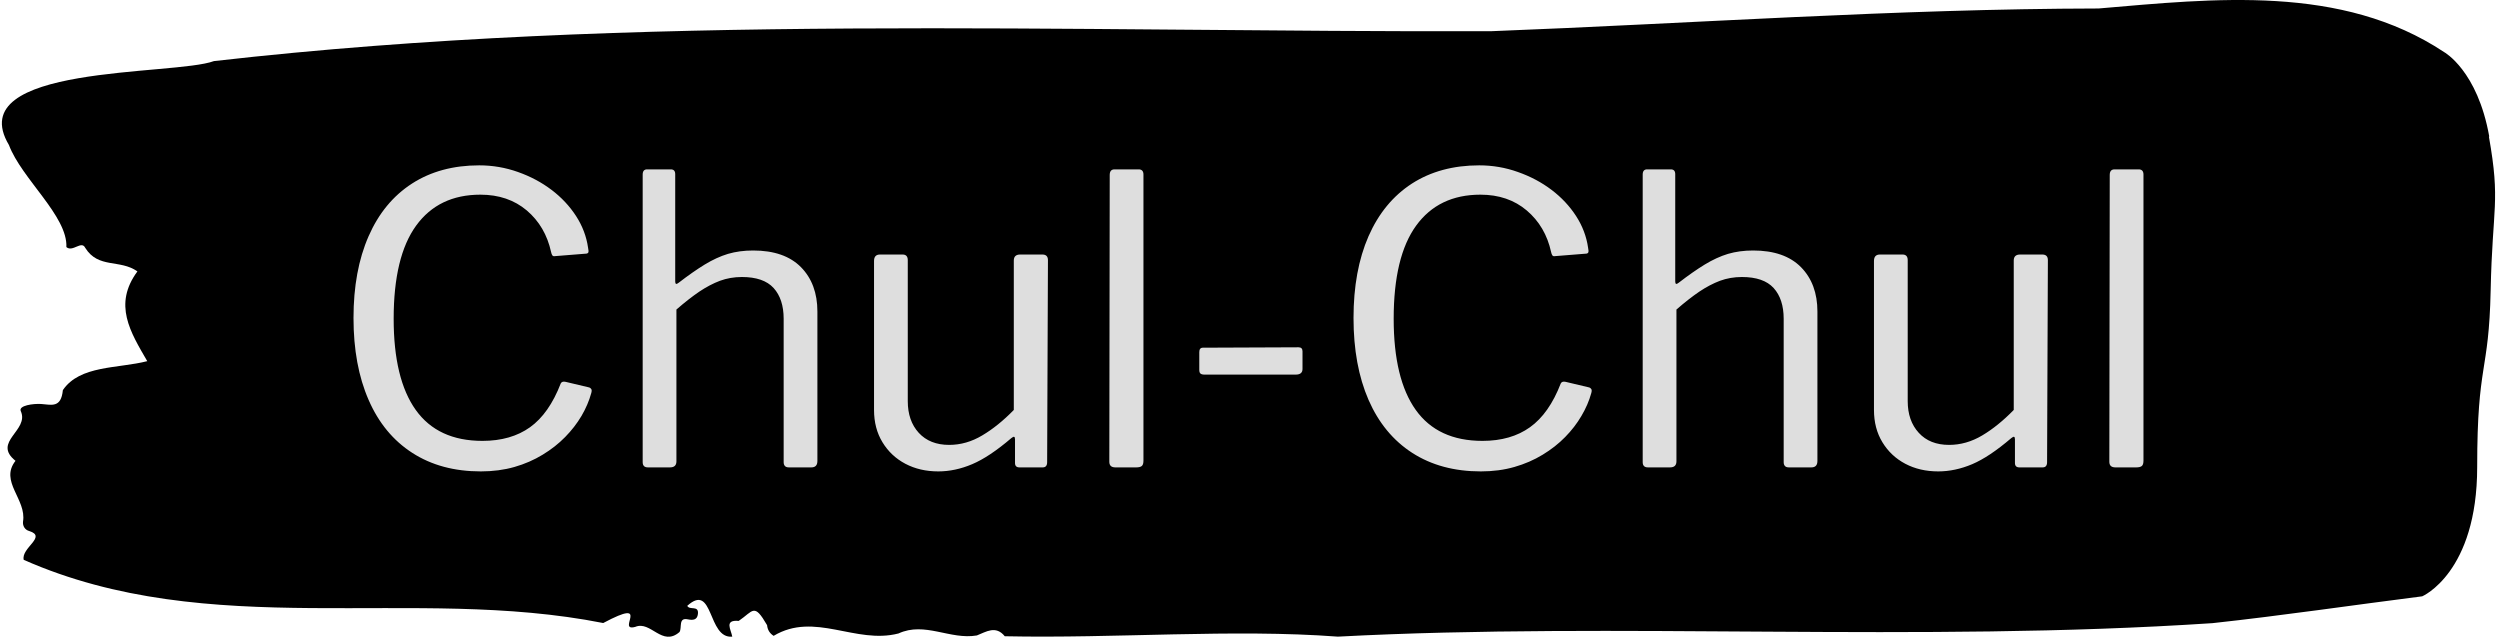
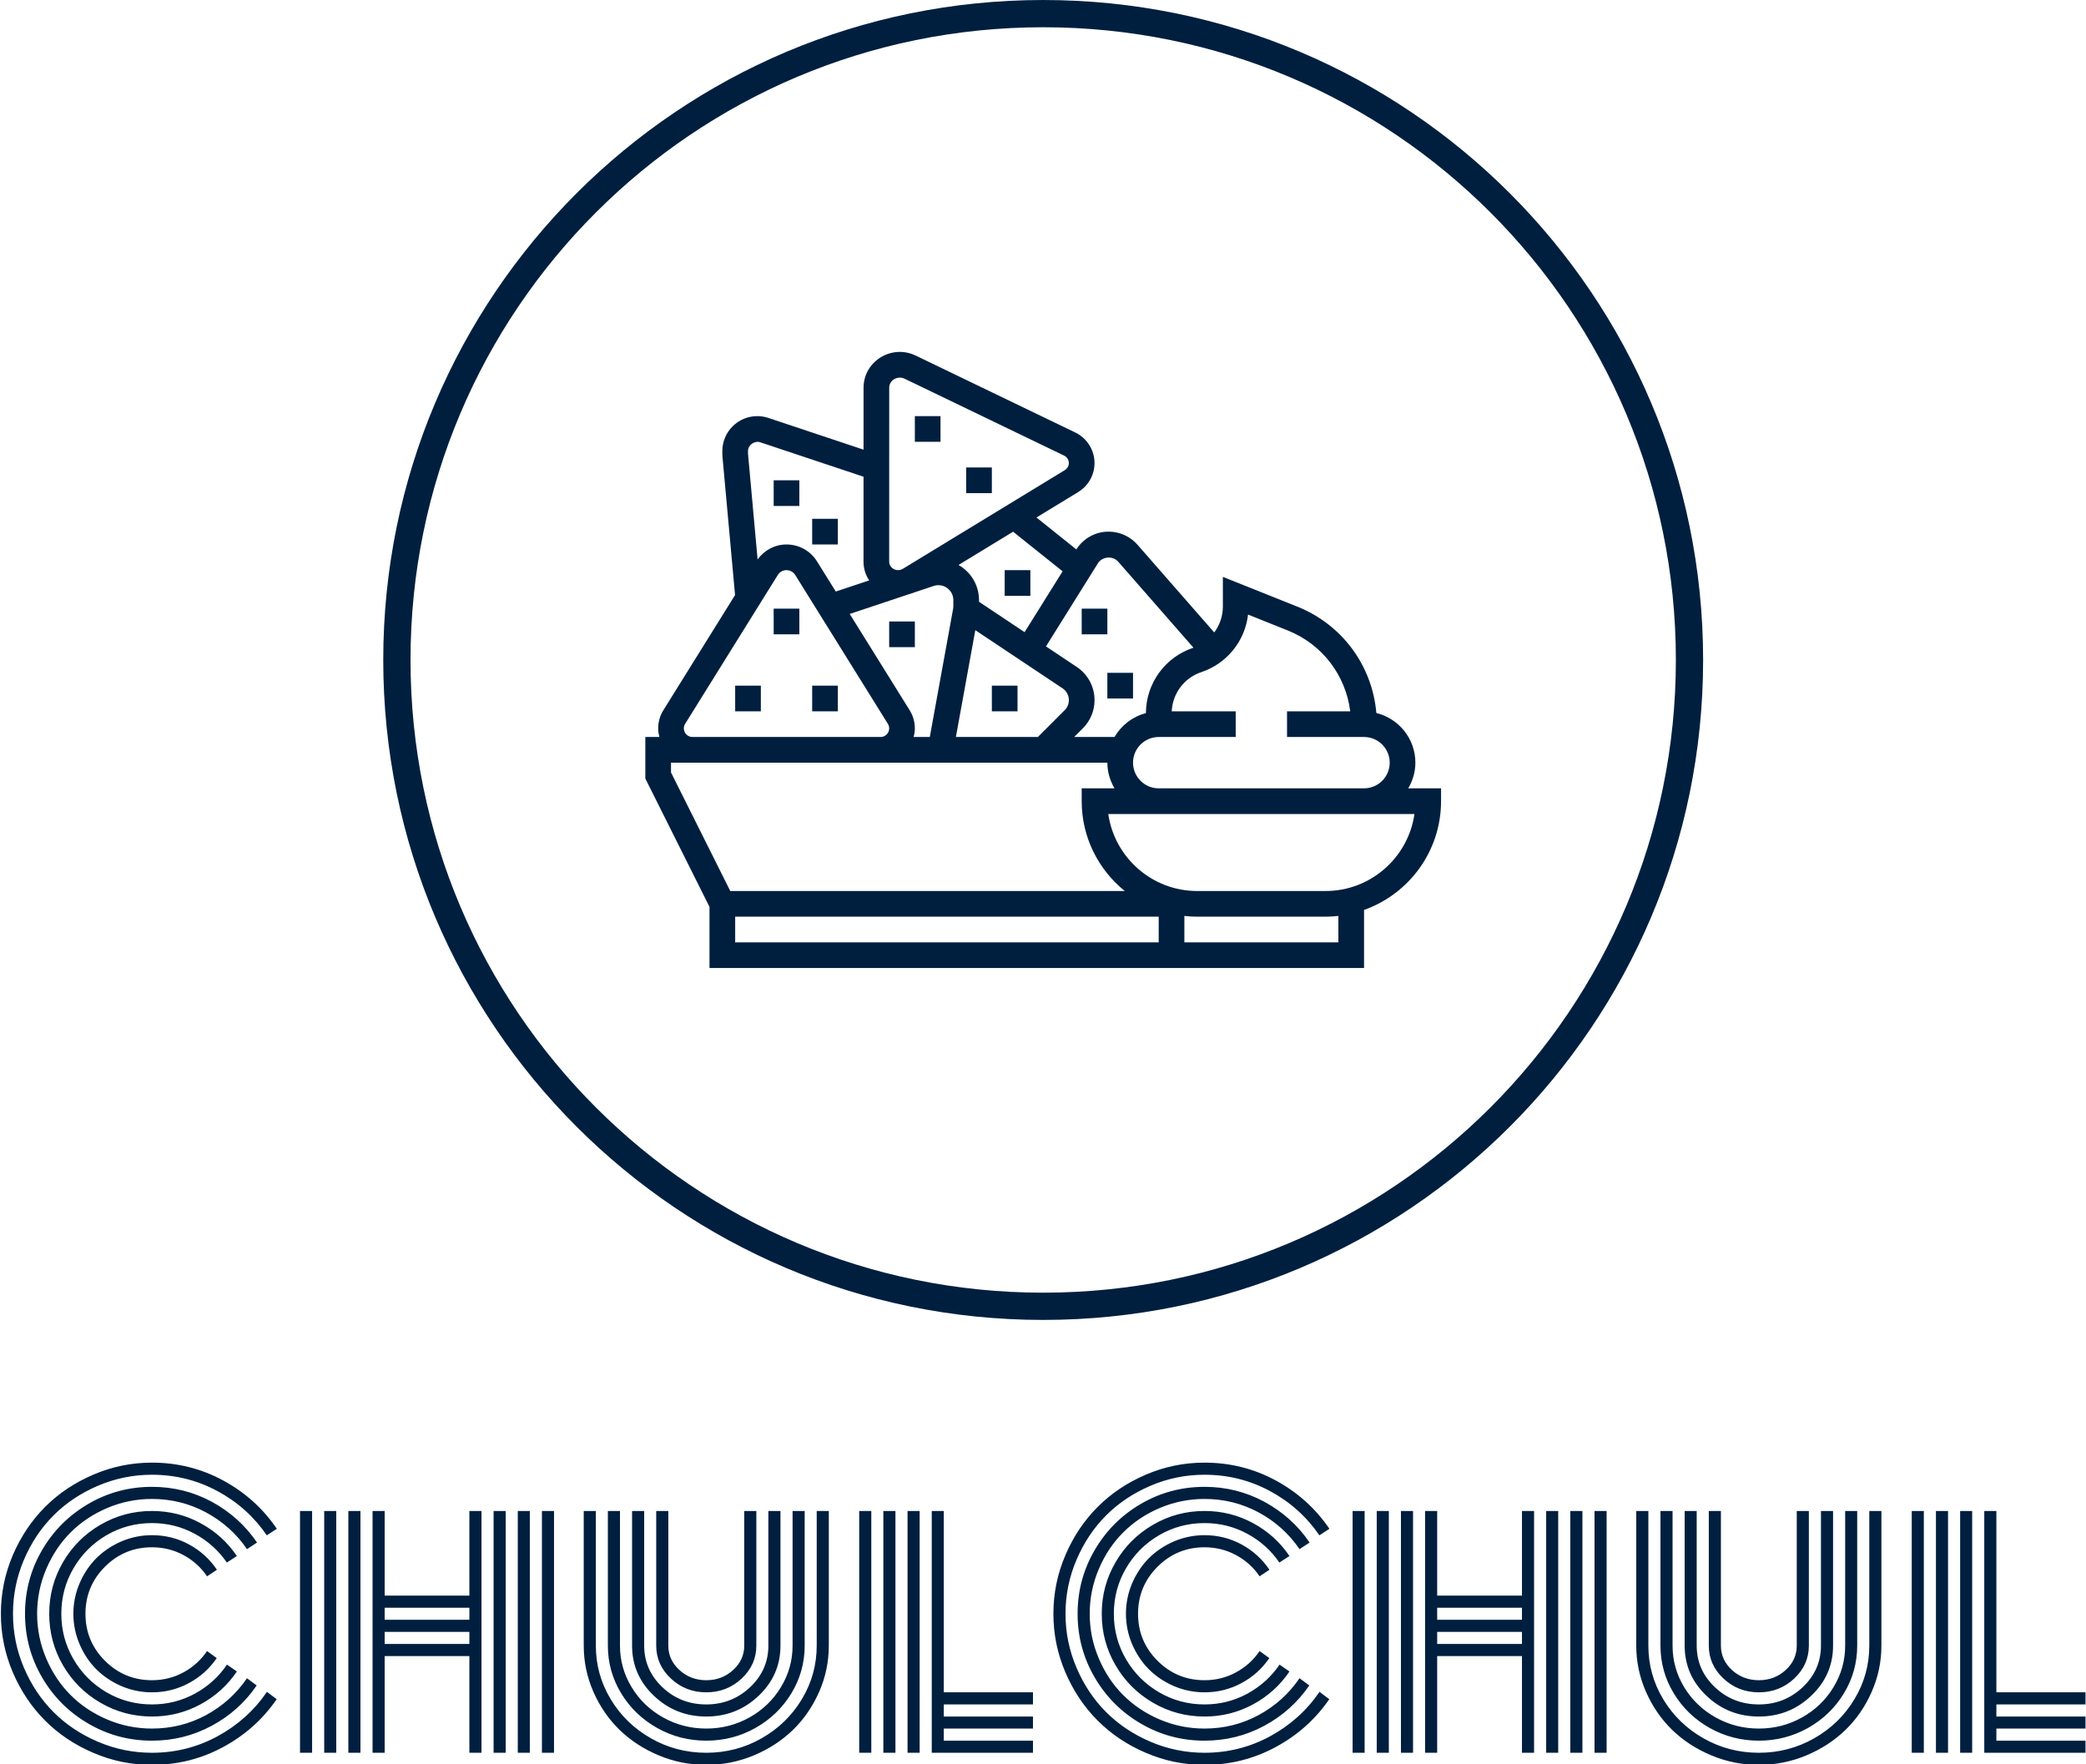
- <svg xmlns="http://www.w3.org/2000/svg" version="1.1" width="1500" height="382" viewBox="0 0 1500 382">
-   <g transform="matrix(1,0,0,1,-0.9084522,0.02512554)">
-     <svg viewBox="0 0 396 101" data-background-color="#dedede" preserveAspectRatio="xMidYMid meet" height="382" width="1500">
-       <g id="tight-bounds" transform="matrix(1,0,0,1,0.2400886,-0.006478463)">
-         <svg viewBox="0 0 395.52 101.013" height="101.013" width="395.52">
+ <svg xmlns="http://www.w3.org/2000/svg" version="1.1" width="1500" height="1268" viewBox="0 0 1500 1268">
+   <g transform="matrix(1,0,0,1,0.1369673,0.5133603)">
+     <svg viewBox="0 0 292 247" data-background-color="#ffffff" preserveAspectRatio="xMidYMid meet" height="1268" width="1500">
+       <g id="tight-bounds" transform="matrix(1,0,0,1,-0.02666297,-0.1)">
+         <svg viewBox="0 0 292.053 247.2" height="247.2" width="292.053">
          <g>
-             <svg viewBox="0 0 395.52 101.013" height="101.013" width="395.52">
-               <g>
-                 <svg viewBox="0 0 395.52 101.013" height="101.013" width="395.52">
+             <svg viewBox="0 0 395.52 334.776" height="247.2" width="292.053">
+               <g transform="matrix(1,0,0,1,0,277.4454)">
+                 <svg viewBox="0 0 395.52 57.331" height="57.331" width="395.52">
                  <g id="textblocktransform">
-                     <svg viewBox="0 0 395.52 101.013" height="101.013" width="395.52" id="textblock">
+                     <svg viewBox="0 0 395.52 57.331" height="57.331" width="395.52" id="textblock">
                      <g>
-                         <svg viewBox="0 0 395.52 101.013" height="101.013" width="395.52">
-                           <path d="M394.594 21.665C392.735 11.18 387.435 8.265 387.435 8.265 371.165-2.534 350.86-0.207 332.619 1.345 300.414 1.408 268.339 3.715 236.208 4.952 168.767 5.141 100.749 2.037 33.643 9.691 27.339 12.04-6.54 10.153 1.121 23.007 3.129 28.355 10.456 34.289 10.232 39.197 11.236 40.056 12.631 38.085 13.226 39.322 15.309 42.657 18.711 41.084 21.501 43.055 17.614 48.319 20.403 52.701 23.062 57.294 18.377 58.489 12.371 57.923 9.675 61.886 9.396 64.759 7.89 64.214 6.235 64.088 5.026 64.004 2.59 64.319 2.999 65.221 4.394 68.303-1.594 70.086 2.162 73.105-0.422 76.377 3.948 79.208 3.353 82.752 3.278 83.465 3.687 84.073 4.338 84.241 7.22 85.142 3.018 86.904 3.464 88.812 33.029 101.856 65.104 92.838 95.394 98.836 103.259 94.642 97.346 100.325 100.489 99.444 102.943 98.417 104.728 102.673 107.499 100.262 107.927 99.57 107.276 97.934 108.8 98.249 109.6 98.417 110.307 98.375 110.418 97.41 110.586 95.963 109.117 96.865 108.726 96.11 112.947 92.293 111.906 101.373 115.866 100.996 115.68 99.884 114.528 98.291 116.889 98.5 119.232 96.907 119.306 95.586 121.389 99.171 121.463 99.947 121.835 100.493 122.43 100.87 128.938 96.97 135.409 102.254 142.233 100.493 146.417 98.563 150.433 101.541 154.672 100.807 156.16 100.22 157.666 99.171 159.098 100.933 176.632 101.31 195.319 99.738 211.943 100.996 256.364 98.647 303.836 101.96 350.674 98.857 361.719 97.662 373.192 95.963 383.958 94.6 383.958 94.6 392.679 90.867 392.679 74.091S394.538 59.412 394.817 46.054C395.096 32.696 396.398 32.151 394.538 21.665Z" opacity="1" fill="#000000" data-fill-palette-color="tertiary" />
-                           <g transform="matrix(1,0,0,1,55.76832,26.23067)">
-                             <svg width="283.983" viewBox="3.25 -37.6 222.83 38.1" height="48.552" data-palette-color="#dedede">
-                               <path d="M18.9-37.6L18.9-37.6Q21.4-37.6 23.73-36.77 26.05-35.95 27.9-34.55 29.75-33.15 30.95-31.3 32.15-29.45 32.45-27.35L32.45-27.35Q32.55-26.9 32.48-26.75 32.4-26.6 32.1-26.6L32.1-26.6 28.35-26.3Q28.1-26.25 28-26.4 27.9-26.55 27.85-26.8L27.85-26.8Q27.15-30 24.83-31.98 22.5-33.95 19.05-33.95L19.05-33.95Q13.85-33.95 11.05-30.1 8.25-26.25 8.25-18.5L8.25-18.5Q8.25-11 11-7.15 13.75-3.3 19.3-3.3L19.3-3.3Q22.85-3.3 25.23-5 27.6-6.7 29.05-10.45L29.05-10.45Q29.2-10.75 29.65-10.65L29.65-10.65 32.6-9.95Q32.75-9.9 32.85-9.75 32.95-9.6 32.85-9.25L32.85-9.25Q32.45-7.8 31.63-6.4 30.8-5 29.6-3.78 28.4-2.55 26.8-1.58 25.2-0.6 23.28-0.05 21.35 0.5 19.1 0.5L19.1 0.5Q14.15 0.5 10.58-1.8 7-4.1 5.13-8.4 3.25-12.7 3.25-18.6L3.25-18.6Q3.25-24.5 5.13-28.78 7-33.05 10.53-35.33 14.05-37.6 18.9-37.6L18.9-37.6ZM39.9 0L39.9 0Q39.25 0 39.25-0.65L39.25-0.65 39.25-36.45Q39.25-37.1 39.8-37.1L39.8-37.1 42.75-37.1Q43.3-37.1 43.3-36.5L43.3-36.5 43.3-23.15Q43.3-22.9 43.4-22.85 43.5-22.8 43.75-23L43.75-23Q45.5-24.35 46.97-25.25 48.45-26.15 49.87-26.58 51.3-27 53-27L53-27Q56.9-27 58.95-24.93 61-22.85 61-19.4L61-19.4 61-0.8Q61 0 60.25 0L60.25 0 57.45 0Q57.1 0 56.95-0.18 56.8-0.35 56.8-0.65L56.8-0.65 56.8-18.5Q56.8-20.95 55.55-22.33 54.3-23.7 51.6-23.7L51.6-23.7Q50.15-23.7 48.87-23.23 47.6-22.75 46.3-21.88 45-21 43.45-19.65L43.45-19.65 43.45-0.75Q43.45 0 42.65 0L42.65 0 39.9 0ZM77.4-2.8L77.4-2.8Q79.55-2.8 81.52-3.98 83.5-5.15 85.45-7.15L85.45-7.15 85.45-25.75Q85.45-26.5 86.25-26.5L86.25-26.5 89-26.5Q89.7-26.5 89.7-25.8L89.7-25.8 89.6-0.65Q89.6 0 89.05 0L89.05 0 86.15 0Q85.6 0 85.6-0.55L85.6-0.55 85.6-3.5Q85.6-3.75 85.5-3.8 85.4-3.85 85.15-3.65L85.15-3.65Q82.4-1.3 80.27-0.4 78.15 0.5 76.05 0.5L76.05 0.5Q73.75 0.5 71.95-0.45 70.15-1.4 69.1-3.13 68.05-4.85 68.05-7.15L68.05-7.15 68.05-25.7Q68.05-26.5 68.8-26.5L68.8-26.5 71.6-26.5Q72.25-26.5 72.25-25.8L72.25-25.8 72.25-8.25Q72.25-5.8 73.62-4.3 75-2.8 77.4-2.8L77.4-2.8ZM101.59-36.45L101.59-0.85Q101.59-0.35 101.39-0.18 101.19 0 100.69 0L100.69 0 98.09 0Q97.34 0 97.34-0.7L97.34-0.7 97.39-36.4Q97.39-37.1 97.99-37.1L97.99-37.1 100.99-37.1Q101.59-37.1 101.59-36.45L101.59-36.45ZM121.39-14.45L121.39-12.25Q121.39-11.55 120.54-11.55L120.54-11.55 109.19-11.55Q108.84-11.55 108.69-11.68 108.54-11.8 108.54-12.15L108.54-12.15 108.54-14.35Q108.54-14.9 108.99-14.9L108.99-14.9 120.89-14.95Q121.39-14.95 121.39-14.45L121.39-14.45ZM143.39-37.6L143.39-37.6Q145.89-37.6 148.21-36.77 150.54-35.95 152.39-34.55 154.24-33.15 155.44-31.3 156.64-29.45 156.94-27.35L156.94-27.35Q157.04-26.9 156.96-26.75 156.89-26.6 156.59-26.6L156.59-26.6 152.84-26.3Q152.59-26.25 152.49-26.4 152.39-26.55 152.34-26.8L152.34-26.8Q151.64-30 149.31-31.98 146.99-33.95 143.54-33.95L143.54-33.95Q138.34-33.95 135.54-30.1 132.74-26.25 132.74-18.5L132.74-18.5Q132.74-11 135.49-7.15 138.24-3.3 143.79-3.3L143.79-3.3Q147.34-3.3 149.71-5 152.09-6.7 153.54-10.45L153.54-10.45Q153.69-10.75 154.14-10.65L154.14-10.65 157.09-9.95Q157.24-9.9 157.34-9.75 157.44-9.6 157.34-9.25L157.34-9.25Q156.94-7.8 156.11-6.4 155.29-5 154.09-3.78 152.89-2.55 151.29-1.58 149.69-0.6 147.76-0.05 145.84 0.5 143.59 0.5L143.59 0.5Q138.64 0.5 135.06-1.8 131.49-4.1 129.61-8.4 127.74-12.7 127.74-18.6L127.74-18.6Q127.74-24.5 129.61-28.78 131.49-33.05 135.01-35.33 138.54-37.6 143.39-37.6L143.39-37.6ZM164.39 0L164.39 0Q163.74 0 163.74-0.65L163.74-0.65 163.74-36.45Q163.74-37.1 164.29-37.1L164.29-37.1 167.24-37.1Q167.79-37.1 167.79-36.5L167.79-36.5 167.79-23.15Q167.79-22.9 167.89-22.85 167.99-22.8 168.24-23L168.24-23Q169.99-24.35 171.46-25.25 172.94-26.15 174.36-26.58 175.79-27 177.49-27L177.49-27Q181.39-27 183.44-24.93 185.49-22.85 185.49-19.4L185.49-19.4 185.49-0.8Q185.49 0 184.74 0L184.74 0 181.94 0Q181.59 0 181.44-0.18 181.29-0.35 181.29-0.65L181.29-0.65 181.29-18.5Q181.29-20.95 180.04-22.33 178.79-23.7 176.09-23.7L176.09-23.7Q174.64-23.7 173.36-23.23 172.09-22.75 170.79-21.88 169.49-21 167.94-19.65L167.94-19.65 167.94-0.75Q167.94 0 167.14 0L167.14 0 164.39 0ZM201.88-2.8L201.88-2.8Q204.03-2.8 206.01-3.98 207.98-5.15 209.93-7.15L209.93-7.15 209.93-25.75Q209.93-26.5 210.73-26.5L210.73-26.5 213.48-26.5Q214.18-26.5 214.18-25.8L214.18-25.8 214.08-0.65Q214.08 0 213.53 0L213.53 0 210.63 0Q210.08 0 210.08-0.55L210.08-0.55 210.08-3.5Q210.08-3.75 209.98-3.8 209.88-3.85 209.63-3.65L209.63-3.65Q206.88-1.3 204.76-0.4 202.63 0.5 200.53 0.5L200.53 0.5Q198.23 0.5 196.43-0.45 194.63-1.4 193.58-3.13 192.53-4.85 192.53-7.15L192.53-7.15 192.53-25.7Q192.53-26.5 193.28-26.5L193.28-26.5 196.08-26.5Q196.73-26.5 196.73-25.8L196.73-25.8 196.73-8.25Q196.73-5.8 198.11-4.3 199.48-2.8 201.88-2.8L201.88-2.8ZM226.08-36.45L226.08-0.85Q226.08-0.35 225.88-0.18 225.68 0 225.18 0L225.18 0 222.58 0Q221.83 0 221.83-0.7L221.83-0.7 221.88-36.4Q221.88-37.1 222.48-37.1L222.48-37.1 225.48-37.1Q226.08-37.1 226.08-36.45L226.08-36.45Z" opacity="1" transform="matrix(1,0,0,1,0,0)" fill="#dedede" class="wordmark-text-0" data-fill-palette-color="quaternary" id="text-0" />
+                         <svg viewBox="0 0 395.52 57.331" height="57.331" width="395.52">
+                           <g transform="matrix(1,0,0,1,0,0)">
+                             <svg width="395.52" viewBox="1.37 -42.19 303.15 43.95" height="57.331" data-palette-color="#001f3f">
+                               <path d="M32.79-26.61L32.79-26.61 31.35-25.66Q30.03-27.61 27.92-28.75 25.81-29.88 23.34-29.88L23.34-29.88Q19.34-29.88 16.5-27.05 13.67-24.22 13.67-20.21 13.67-16.21 16.5-13.38 19.34-10.55 23.34-10.55L23.34-10.55Q25.81-10.55 27.92-11.69 30.03-12.84 31.35-14.79L31.35-14.79 32.76-13.77Q31.2-11.47 28.71-10.13 26.22-8.79 23.34-8.79L23.34-8.79Q21.02-8.79 18.91-9.69 16.8-10.6 15.26-12.13 13.72-13.67 12.82-15.78 11.91-17.9 11.91-20.21 11.91-22.53 12.82-24.65 13.72-26.76 15.26-28.3 16.8-29.83 18.91-30.74 21.02-31.64 23.34-31.64L23.34-31.64Q26.25-31.64 28.74-30.29 31.23-28.93 32.79-26.61ZM35.69-28.61L35.69-28.61 34.23-27.66Q32.42-30.3 29.55-31.85 26.68-33.4 23.34-33.4L23.34-33.4Q19.75-33.4 16.72-31.63 13.7-29.86 11.93-26.83 10.16-23.8 10.16-20.21 10.16-16.63 11.93-13.6 13.7-10.57 16.72-8.8 19.75-7.03 23.34-7.03L23.34-7.03Q26.68-7.03 29.57-8.59 32.45-10.16 34.25-12.82L34.25-12.82 35.69-11.82Q33.64-8.79 30.38-7.03 27.12-5.27 23.34-5.27L23.34-5.27Q19.29-5.27 15.84-7.28 12.4-9.28 10.4-12.72 8.4-16.16 8.4-20.21 8.4-24.27 10.4-27.71 12.4-31.15 15.84-33.15 19.29-35.16 23.34-35.16L23.34-35.16Q27.12-35.16 30.38-33.4 33.64-31.64 35.69-28.61ZM38.62-30.57L38.62-30.57 37.16-29.61Q34.86-32.98 31.21-34.95 27.56-36.91 23.34-36.91L23.34-36.91Q19.95-36.91 16.85-35.6 13.75-34.28 11.51-32.04 9.28-29.81 7.96-26.71 6.64-23.61 6.64-20.21 6.64-16.82 7.96-13.72 9.28-10.62 11.51-8.39 13.75-6.15 16.85-4.83 19.95-3.52 23.34-3.52L23.34-3.52Q27.59-3.52 31.23-5.49 34.86-7.47 37.16-10.84L37.16-10.84 38.57-9.79Q36.04-6.08 32.02-3.92 28-1.76 23.34-1.76L23.34-1.76Q18.33-1.76 14.09-4.24 9.84-6.71 7.36-10.96 4.88-15.21 4.88-20.21 4.88-25.22 7.36-29.47 9.84-33.72 14.09-36.19 18.33-38.67 23.34-38.67L23.34-38.67Q28.03-38.67 32.06-36.49 36.08-34.3 38.62-30.57ZM41.5-32.57L41.5-32.57 40.04-31.62Q37.26-35.69 32.85-38.06 28.44-40.43 23.34-40.43L23.34-40.43Q19.24-40.43 15.49-38.83 11.74-37.23 9.03-34.52 6.32-31.81 4.72-28.06 3.13-24.32 3.13-20.21 3.13-16.11 4.72-12.37 6.32-8.62 9.03-5.91 11.74-3.2 15.49-1.6 19.24 0 23.34 0L23.34 0Q28.44 0 32.86-2.39 37.28-4.79 40.06-8.86L40.06-8.86 41.48-7.79Q38.45-3.39 33.67-0.82 28.88 1.76 23.34 1.76L23.34 1.76Q18.87 1.76 14.81 0.01 10.74-1.73 7.8-4.68 4.86-7.62 3.11-11.68 1.37-15.75 1.37-20.21 1.37-24.68 3.11-28.75 4.86-32.81 7.8-35.75 10.74-38.7 14.81-40.44 18.87-42.19 23.34-42.19L23.34-42.19Q28.91-42.19 33.69-39.6 38.48-37.01 41.5-32.57ZM80.05 0L80.05-35.16 81.81-35.16 81.81 0 80.05 0ZM44.87 0L44.87-35.16 46.63-35.16 46.63 0 44.87 0ZM76.54 0L76.54-35.16 78.29-35.16 78.29 0 76.54 0ZM73.02 0L73.02-35.16 74.78-35.16 74.78 0 73.02 0ZM69.5-22.85L69.5-35.16 71.26-35.16 71.26 0 69.5 0 69.5-14.06 57.18-14.06 57.18 0 55.42 0 55.42-35.16 57.18-35.16 57.18-22.85 69.5-22.85ZM51.9 0L51.9-35.16 53.66-35.16 53.66 0 51.9 0ZM48.39 0L48.39-35.16 50.14-35.16 50.14 0 48.39 0ZM57.18-15.82L69.5-15.82 69.5-17.58 57.18-17.58 57.18-15.82ZM57.18-19.34L69.5-19.34 69.5-21.09 57.18-21.09 57.18-19.34ZM109.47-15.58L109.47-15.58 109.47-35.16 111.23-35.16 111.23-15.58Q111.23-12.79 109.09-10.79 106.95-8.79 103.95-8.79 100.95-8.79 98.81-10.79 96.67-12.79 96.67-15.58L96.67-15.58 96.67-35.16 98.43-35.16 98.43-15.58Q98.43-13.5 100.06-12.02 101.68-10.55 103.95-10.55 106.22-10.55 107.84-12.02 109.47-13.5 109.47-15.58ZM112.98-15.58L112.98-15.58 112.98-35.16 114.74-35.16 114.74-15.58Q114.74-11.3 111.57-8.29 108.39-5.27 103.95-5.27 99.51-5.27 96.33-8.29 93.16-11.3 93.16-15.58L93.16-15.58 93.16-35.16 94.92-35.16 94.92-15.58Q94.92-12.04 97.57-9.53 100.21-7.03 103.95-7.03L103.95-7.03Q107.66-7.03 110.32-9.53 112.98-12.04 112.98-15.58ZM116.5-15.58L116.5-15.58 116.5-35.16 118.26-35.16 118.26-15.58Q118.26-11.84 116.33-8.65 114.4-5.47 111.1-3.61 107.81-1.76 103.95-1.76 100.09-1.76 96.8-3.61 93.5-5.47 91.57-8.65 89.64-11.84 89.64-15.58L89.64-15.58 89.64-35.16 91.4-35.16 91.4-15.58Q91.4-12.33 93.09-9.55 94.77-6.76 97.66-5.14 100.56-3.52 103.95-3.52 107.34-3.52 110.24-5.14 113.13-6.76 114.81-9.55 116.5-12.33 116.5-15.58ZM120.01-15.58L120.01-15.58 120.01-35.16 121.77-35.16 121.77-15.58Q121.77-12.06 120.36-8.85 118.94-5.64 116.55-3.32 114.16-1 110.86 0.38 107.56 1.76 103.95 1.76 100.34 1.76 97.04 0.38 93.75-1 91.35-3.32 88.96-5.64 87.54-8.85 86.13-12.06 86.13-15.58L86.13-15.58 86.13-35.16 87.89-35.16 87.89-15.58Q87.89-11.38 90.05-7.79 92.21-4.2 95.91-2.1 99.6 0 103.95 0 108.3 0 111.99-2.1 115.69-4.2 117.85-7.79 120.01-11.38 120.01-15.58ZM126.19 0L126.19-35.16 127.95-35.16 127.95 0 126.19 0ZM136.74 0L136.74-35.16 138.49-35.16 138.49-8.79 151.46-8.79 151.46-7.03 138.49-7.03 138.49-5.27 151.46-5.27 151.46-3.52 138.49-3.52 138.49-1.76 151.46-1.76 151.46 0 136.74 0ZM133.22 0L133.22-35.16 134.98-35.16 134.98 0 133.22 0ZM129.7 0L129.7-35.16 131.46-35.16 131.46 0 129.7 0ZM185.85-26.61L185.85-26.61 184.41-25.66Q183.1-27.61 180.98-28.75 178.87-29.88 176.41-29.88L176.41-29.88Q172.4-29.88 169.57-27.05 166.74-24.22 166.74-20.21 166.74-16.21 169.57-13.38 172.4-10.55 176.41-10.55L176.41-10.55Q178.87-10.55 180.98-11.69 183.1-12.84 184.41-14.79L184.41-14.79 185.83-13.77Q184.27-11.47 181.78-10.13 179.29-8.79 176.41-8.79L176.41-8.79Q174.09-8.79 171.97-9.69 169.86-10.6 168.32-12.13 166.79-13.67 165.88-15.78 164.98-17.9 164.98-20.21 164.98-22.53 165.88-24.65 166.79-26.76 168.32-28.3 169.86-29.83 171.97-30.74 174.09-31.64 176.41-31.64L176.41-31.64Q179.31-31.64 181.8-30.29 184.29-28.93 185.85-26.61ZM188.76-28.61L188.76-28.61 187.29-27.66Q185.49-30.3 182.62-31.85 179.75-33.4 176.41-33.4L176.41-33.4Q172.82-33.4 169.79-31.63 166.76-29.86 164.99-26.83 163.22-23.8 163.22-20.21 163.22-16.63 164.99-13.6 166.76-10.57 169.79-8.8 172.82-7.03 176.41-7.03L176.41-7.03Q179.75-7.03 182.63-8.59 185.51-10.16 187.32-12.82L187.32-12.82 188.76-11.82Q186.71-8.79 183.45-7.03 180.19-5.27 176.41-5.27L176.41-5.27Q172.35-5.27 168.91-7.28 165.47-9.28 163.47-12.72 161.46-16.16 161.46-20.21 161.46-24.27 163.47-27.71 165.47-31.15 168.91-33.15 172.35-35.16 176.41-35.16L176.41-35.16Q180.19-35.16 183.45-33.4 186.71-31.64 188.76-28.61ZM191.69-30.57L191.69-30.57 190.22-29.61Q187.93-32.98 184.28-34.95 180.63-36.91 176.41-36.91L176.41-36.91Q173.01-36.91 169.91-35.6 166.81-34.28 164.58-32.04 162.34-29.81 161.03-26.71 159.71-23.61 159.71-20.21 159.71-16.82 161.03-13.72 162.34-10.62 164.58-8.39 166.81-6.15 169.91-4.83 173.01-3.52 176.41-3.52L176.41-3.52Q180.65-3.52 184.29-5.49 187.93-7.47 190.22-10.84L190.22-10.84 191.64-9.79Q189.1-6.08 185.09-3.92 181.07-1.76 176.41-1.76L176.41-1.76Q171.4-1.76 167.15-4.24 162.91-6.71 160.43-10.96 157.95-15.21 157.95-20.21 157.95-25.22 160.43-29.47 162.91-33.72 167.15-36.19 171.4-38.67 176.41-38.67L176.41-38.67Q181.09-38.67 185.12-36.49 189.15-34.3 191.69-30.57ZM194.57-32.57L194.57-32.57 193.11-31.62Q190.32-35.69 185.92-38.06 181.51-40.43 176.41-40.43L176.41-40.43Q172.3-40.43 168.56-38.83 164.81-37.23 162.1-34.52 159.39-31.81 157.79-28.06 156.19-24.32 156.19-20.21 156.19-16.11 157.79-12.37 159.39-8.62 162.1-5.91 164.81-3.2 168.56-1.6 172.3 0 176.41 0L176.41 0Q181.51 0 185.93-2.39 190.35-4.79 193.13-8.86L193.13-8.86 194.55-7.79Q191.52-3.39 186.73-0.82 181.95 1.76 176.41 1.76L176.41 1.76Q171.94 1.76 167.87 0.01 163.81-1.73 160.87-4.68 157.92-7.62 156.18-11.68 154.43-15.75 154.43-20.21 154.43-24.68 156.18-28.75 157.92-32.81 160.87-35.75 163.81-38.7 167.87-40.44 171.94-42.19 176.41-42.19L176.41-42.19Q181.97-42.19 186.76-39.6 191.54-37.01 194.57-32.57ZM233.12 0L233.12-35.16 234.88-35.16 234.88 0 233.12 0ZM197.94 0L197.94-35.16 199.69-35.16 199.69 0 197.94 0ZM229.6 0L229.6-35.16 231.36-35.16 231.36 0 229.6 0ZM226.09 0L226.09-35.16 227.84-35.16 227.84 0 226.09 0ZM222.57-22.85L222.57-35.16 224.33-35.16 224.33 0 222.57 0 222.57-14.06 210.24-14.06 210.24 0 208.48 0 208.48-35.16 210.24-35.16 210.24-22.85 222.57-22.85ZM204.97 0L204.97-35.16 206.73-35.16 206.73 0 204.97 0ZM201.45 0L201.45-35.16 203.21-35.16 203.21 0 201.45 0ZM210.24-15.82L222.57-15.82 222.57-17.58 210.24-17.58 210.24-15.82ZM210.24-19.34L222.57-19.34 222.57-21.09 210.24-21.09 210.24-19.34ZM262.53-15.58L262.53-15.58 262.53-35.16 264.29-35.16 264.29-15.58Q264.29-12.79 262.16-10.79 260.02-8.79 257.02-8.79 254.01-8.79 251.88-10.79 249.74-12.79 249.74-15.58L249.74-15.58 249.74-35.16 251.5-35.16 251.5-15.58Q251.5-13.5 253.12-12.02 254.75-10.55 257.02-10.55 259.29-10.55 260.91-12.02 262.53-13.5 262.53-15.58ZM266.05-15.58L266.05-15.58 266.05-35.16 267.81-35.16 267.81-15.58Q267.81-11.3 264.63-8.29 261.46-5.27 257.02-5.27 252.57-5.27 249.4-8.29 246.23-11.3 246.23-15.58L246.23-15.58 246.23-35.16 247.98-35.16 247.98-15.58Q247.98-12.04 250.63-9.53 253.28-7.03 257.02-7.03L257.02-7.03Q260.73-7.03 263.39-9.53 266.05-12.04 266.05-15.58ZM269.57-15.58L269.57-15.58 269.57-35.16 271.32-35.16 271.32-15.58Q271.32-11.84 269.39-8.65 267.47-5.47 264.17-3.61 260.87-1.76 257.02-1.76 253.16-1.76 249.86-3.61 246.57-5.47 244.64-8.65 242.71-11.84 242.71-15.58L242.71-15.58 242.71-35.16 244.47-35.16 244.47-15.58Q244.47-12.33 246.15-9.55 247.84-6.76 250.73-5.14 253.62-3.52 257.02-3.52 260.41-3.52 263.3-5.14 266.2-6.76 267.88-9.55 269.57-12.33 269.57-15.58ZM273.08-15.58L273.08-15.58 273.08-35.16 274.84-35.16 274.84-15.58Q274.84-12.06 273.42-8.85 272.01-5.64 269.61-3.32 267.22-1 263.93 0.38 260.63 1.76 257.02 1.76 253.4 1.76 250.11 0.38 246.81-1 244.42-3.32 242.03-5.64 240.61-8.85 239.19-12.06 239.19-15.58L239.19-15.58 239.19-35.16 240.95-35.16 240.95-15.58Q240.95-11.38 243.11-7.79 245.27-4.2 248.97-2.1 252.67 0 257.02 0 261.36 0 265.06-2.1 268.76-4.2 270.92-7.79 273.08-11.38 273.08-15.58ZM279.25 0L279.25-35.16 281.01-35.16 281.01 0 279.25 0ZM289.8 0L289.8-35.16 291.56-35.16 291.56-8.79 304.52-8.79 304.52-7.03 291.56-7.03 291.56-5.27 304.52-5.27 304.52-3.52 291.56-3.52 291.56-1.76 304.52-1.76 304.52 0 289.8 0ZM286.29 0L286.29-35.16 288.04-35.16 288.04 0 286.29 0ZM282.77 0L282.77-35.16 284.53-35.16 284.53 0 282.77 0Z" opacity="1" transform="matrix(1,0,0,1,0,0)" fill="#001f3f" class="wordmark-text-0" data-fill-palette-color="primary" id="text-0" />
+                             </svg>
+                           </g>
+                         </svg>
+                       </g>
+                     </svg>
+                   </g>
+                 </svg>
+               </g>
+               <g transform="matrix(1,0,0,1,72.57178,0)">
+                 <svg viewBox="0 0 250.376 250.376" height="250.376" width="250.376">
+                   <g>
+                     <svg />
+                   </g>
+                   <g id="icon-0">
+                     <svg viewBox="0 0 250.376 250.376" height="250.376" width="250.376">
+                       <g>
+                         <path d="M0 125.188c0-69.14 56.049-125.188 125.188-125.188 69.14 0 125.188 56.049 125.188 125.188 0 69.14-56.049 125.188-125.188 125.188-69.14 0-125.188-56.049-125.188-125.188zM125.188 245.206c66.284 0 120.018-53.734 120.018-120.018 0-66.284-53.734-120.018-120.018-120.018-66.284 0-120.018 53.734-120.018 120.018 0 66.284 53.734 120.018 120.018 120.018z" data-fill-palette-color="accent" fill="#001f3f" stroke="transparent" />
+                       </g>
+                       <g transform="matrix(1,0,0,1,49.71527,66.7544)">
+                         <svg viewBox="0 0 150.946 116.868" height="116.868" width="150.946">
+                           <g>
+                             <svg version="1.1" x="0" y="0" viewBox="1 7.997 62 48.003" style="enable-background:new 0 0 64 64;" xml:space="preserve" height="116.868" width="150.946" class="icon-cg-0" data-fill-palette-color="accent" id="cg-0">
+                               <g fill="#001f3f" data-fill-palette-color="accent">
+                                 <path d="M60.444 42C60.788 41.409 61 40.732 61 40c0-1.874-1.3-3.439-3.041-3.871-0.321-3.693-2.664-6.888-6.158-8.286L46 25.523l0 2.314c0 0.748-0.247 1.449-0.671 2.019l-5.983-6.838C38.779 22.372 37.96 22 37.1 22c-1.028 0-1.966 0.519-2.517 1.385l-3.109-2.487 3.249-1.979c0.618-0.377 1.047-0.969 1.209-1.667 0.161-0.692 0.039-1.405-0.344-2.007-0.267-0.421-0.647-0.758-1.1-0.976L22.067 8.283c-0.877-0.423-1.895-0.374-2.725 0.133-0.838 0.512-1.339 1.397-1.339 2.37l-0.001 4.827-7.425-2.476C10.298 13.046 10.01 13 9.721 13 8.221 13 7 14.221 7 15.721v0.201c0 0.08 0.003 0.161 0.011 0.247l0.98 10.773-5.588 8.976C2.139 36.342 2 36.83 2 37.329 2 37.562 2.04 37.784 2.096 38H1v3.236l5 10V56h51v-4.525c3.49-1.239 6-4.565 6-8.475v-1H60.444zM47.963 28.462l3.094 1.238c2.688 1.074 4.512 3.487 4.868 6.3H51v2h6c1.103 0 2 0.897 2 2s-0.897 2-2 2h-6-4-6c-1.103 0-2-0.897-2-2s0.897-2 2-2h6v-2h-4.985c0.065-1.392 0.969-2.607 2.301-3.052C46.318 32.281 47.724 30.522 47.963 28.462zM37.84 24.336l5.868 6.706c-0.008 0.003-0.016 0.008-0.024 0.01-2.193 0.73-3.672 2.774-3.68 5.086v0.003c-1.044 0.27-1.916 0.949-2.447 1.859h-3.142l0.676-0.676c0.586-0.588 0.91-1.368 0.91-2.197 0-1.041-0.517-2.007-1.383-2.584l-2.401-1.601 4.049-6.479C36.597 23.932 37.428 23.864 37.84 24.336zM21.597 35.917l-4.672-7.505 6.541-2.18c0.294-0.098 0.612-0.076 0.89 0.063C24.753 26.495 25 26.895 25 27.339v0.466c0 0.069-0.006 0.139-0.019 0.209L23.165 38h-1.261C21.961 37.784 22 37.562 22 37.329 22 36.83 21.861 36.342 21.597 35.917zM26.711 29.676l6.796 4.531c0.309 0.206 0.493 0.55 0.493 0.92 0 0.296-0.115 0.574-0.324 0.783L31.586 38h-6.388L26.711 29.676zM33.513 25.091l-2.963 4.741L27 27.465v-0.126c0-1.147-0.61-2.178-1.598-2.742l4.254-2.591L33.513 25.091zM20.003 10.786c0-0.27 0.143-0.518 0.38-0.662C20.518 10.042 20.673 10 20.828 10c0.127 0 0.255 0.028 0.372 0.084L33.62 16.07c0.116 0.057 0.213 0.142 0.28 0.247 0.092 0.146 0.122 0.316 0.083 0.481-0.04 0.171-0.147 0.318-0.302 0.412l-12.613 7.685c-0.331 0.201-0.766 0.105-0.969-0.215C20.034 24.578 20 24.461 20 24.341L20.003 10.786zM9 15.721c0-0.475 0.506-0.826 0.949-0.685l8.053 2.685L18 24.341c0 0.502 0.143 0.991 0.412 1.413 0.01 0.016 0.026 0.027 0.036 0.043l-2.609 0.87-1.461-2.348C13.862 23.493 12.974 23 12 23c-0.906 0-1.726 0.44-2.253 1.167L9 15.922V15.721zM4 37.329c0-0.126 0.035-0.249 0.102-0.355l7.219-11.596C11.468 25.142 11.722 25 12 25s0.532 0.142 0.679 0.377l7.219 11.596C19.965 37.08 20 37.203 20 37.329 20 37.699 19.699 38 19.329 38H4.671C4.301 38 4 37.699 4 37.329zM3 40h1.671 14.658H37c0 0.732 0.212 1.409 0.556 2H35v1c0 2.826 1.312 5.349 3.356 7H7.618L3 40.764V40zM8 52h33v2H8V52zM55 54H43v-2.059C43.329 51.978 43.662 52 44 52h10c0.338 0 0.671-0.022 1-0.059V54zM54 50H44c-3.521 0-6.442-2.612-6.929-6H41h6 4 6 3.929C60.442 47.388 57.521 50 54 50z" fill="#001f3f" data-fill-palette-color="accent" />
+                                 <rect x="14" y="34" width="2" height="2" fill="#001f3f" data-fill-palette-color="accent" />
+                                 <rect x="22" y="13" width="2" height="2" fill="#001f3f" data-fill-palette-color="accent" />
+                                 <rect x="26" y="17" width="2" height="2" fill="#001f3f" data-fill-palette-color="accent" />
+                                 <rect x="29" y="25" width="2" height="2" fill="#001f3f" data-fill-palette-color="accent" />
+                                 <rect x="11" y="18" width="2" height="2" fill="#001f3f" data-fill-palette-color="accent" />
+                                 <rect x="14" y="21" width="2" height="2" fill="#001f3f" data-fill-palette-color="accent" />
+                                 <rect x="11" y="28" width="2" height="2" fill="#001f3f" data-fill-palette-color="accent" />
+                                 <rect x="20" y="29" width="2" height="2" fill="#001f3f" data-fill-palette-color="accent" />
+                                 <rect x="28" y="34" width="2" height="2" fill="#001f3f" data-fill-palette-color="accent" />
+                                 <rect x="35" y="28" width="2" height="2" fill="#001f3f" data-fill-palette-color="accent" />
+                                 <rect x="37" y="33" width="2" height="2" fill="#001f3f" data-fill-palette-color="accent" />
+                                 <rect x="8" y="34" width="2" height="2" fill="#001f3f" data-fill-palette-color="accent" />
+                               </g>
                            </svg>
                          </g>
                        </svg>
                      </g>
                    </svg>
                  </g>
                </svg>
              </g>
              <g />
            </svg>
          </g>
          <defs />
        </svg>
-         <rect width="395.52" height="101.013" fill="none" stroke="none" visibility="hidden" />
+         <rect width="292.053" height="247.2" fill="none" stroke="none" visibility="hidden" />
      </g>
    </svg>
  </g>
</svg>
